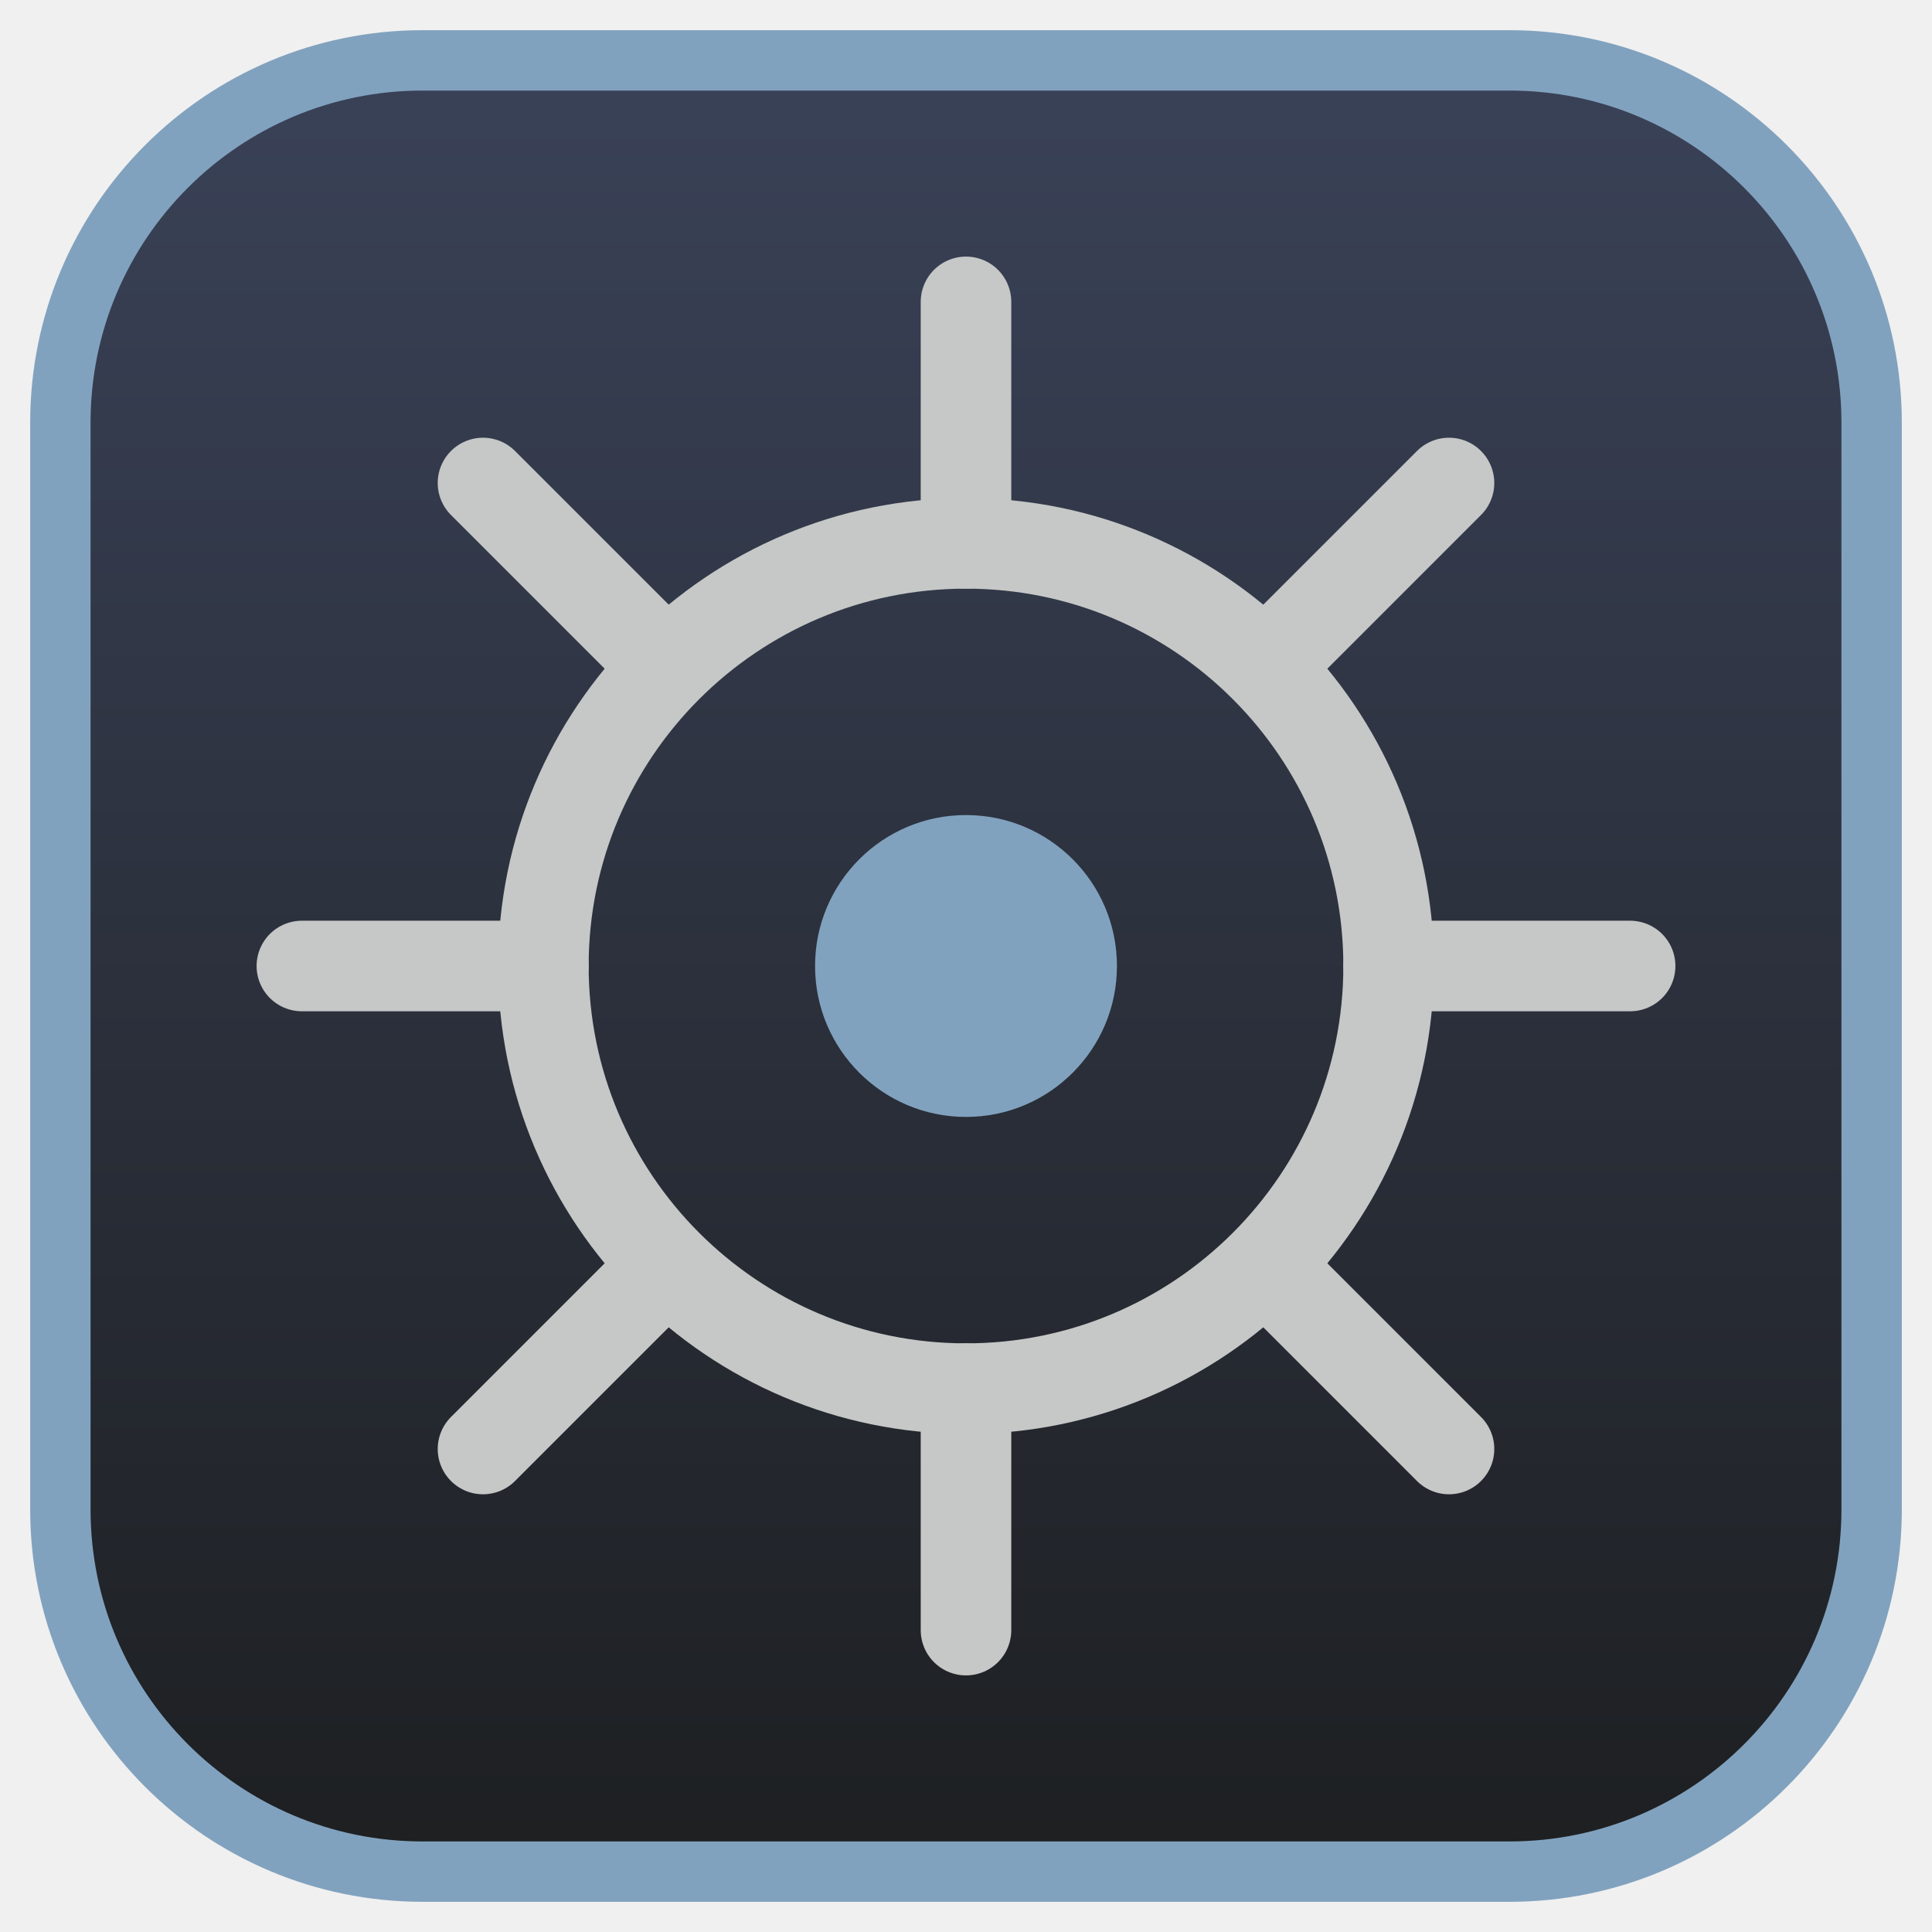
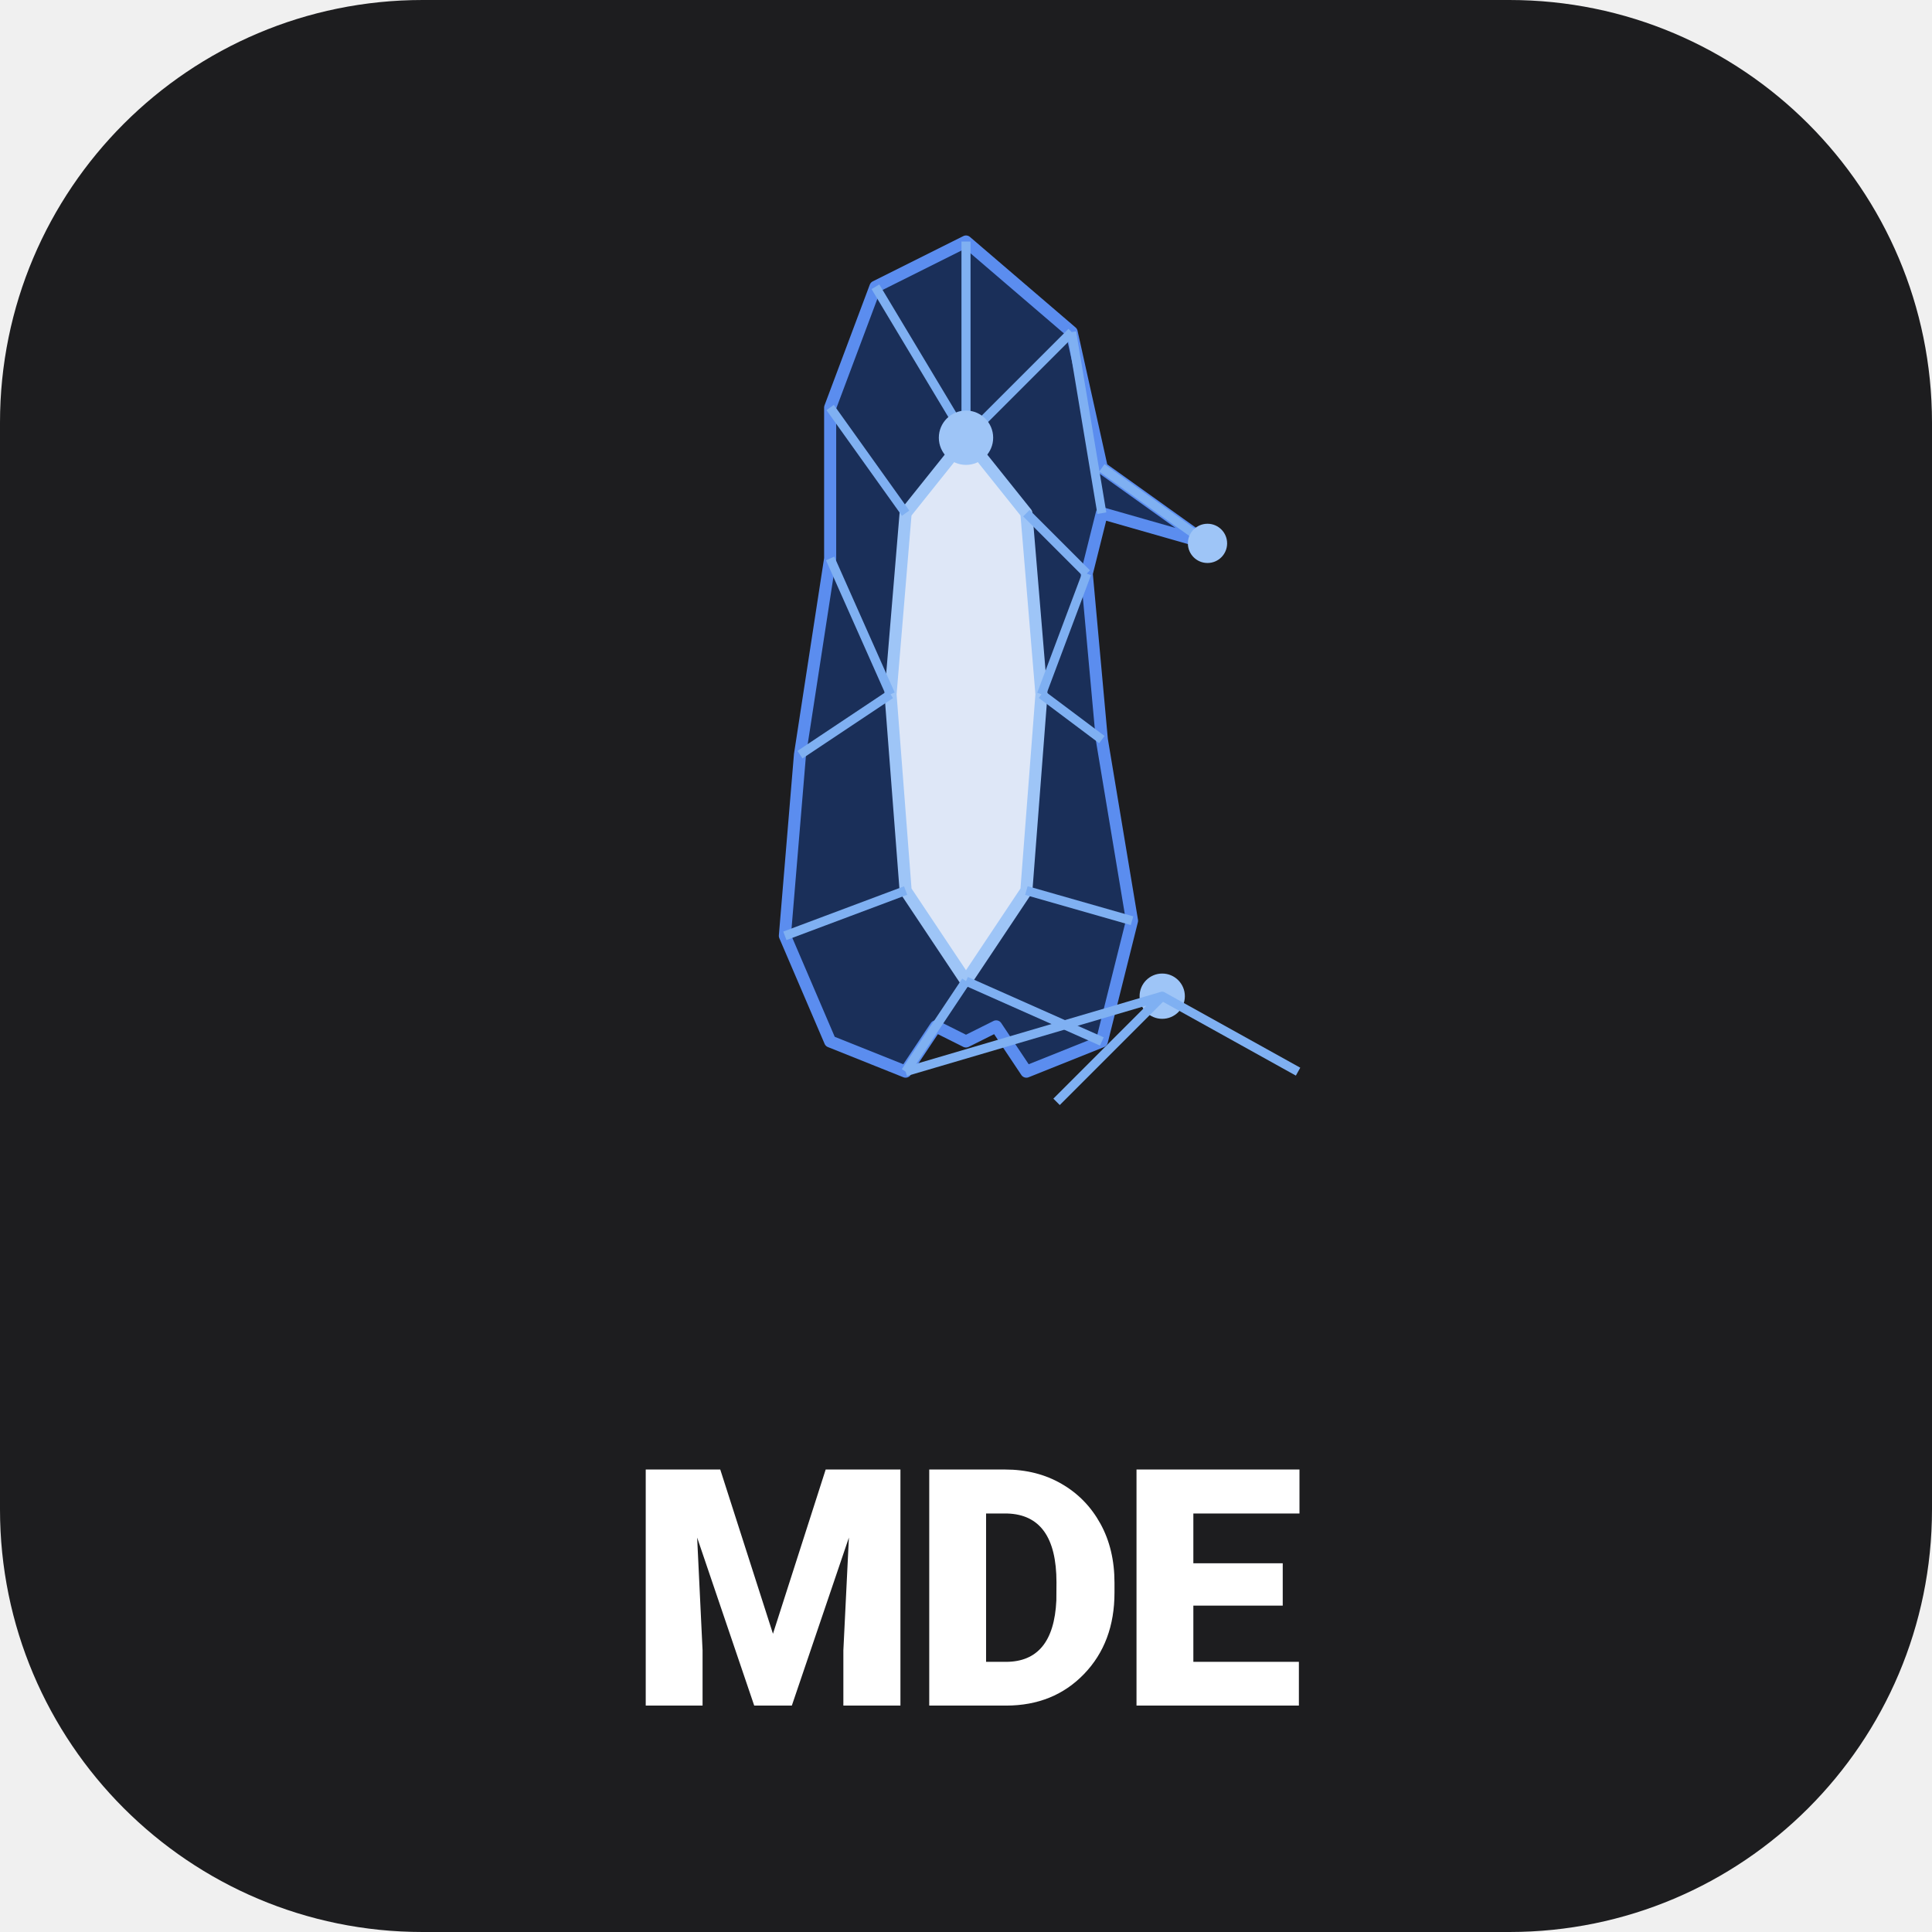
- <svg xmlns="http://www.w3.org/2000/svg" width="64" height="64" viewBox="0 0 64 64">
-   <defs>
-     <linearGradient id="bg" x1="0" y1="0" x2="0" y2="1">
-       <stop offset="0" stop-color="#3a4258" />
-       <stop offset="1" stop-color="#1d1f21" />
-     </linearGradient>
-   </defs>
-   <rect x="2" y="2" width="60" height="60" rx="12" ry="12" fill="url(#bg)" stroke="#81a2be" stroke-width="2" />
-   <g fill="none" stroke="#c5c8c6" stroke-width="3" stroke-linecap="round">
-     <circle cx="32" cy="32" r="14" />
-     <line x1="32" y1="10" x2="32" y2="18" />
-     <line x1="32" y1="46" x2="32" y2="54" />
-     <line x1="10" y1="32" x2="18" y2="32" />
-     <line x1="46" y1="32" x2="54" y2="32" />
-     <line x1="16" y1="16" x2="22" y2="22" />
-     <line x1="42" y1="42" x2="48" y2="48" />
-     <line x1="48" y1="16" x2="42" y2="22" />
-     <line x1="22" y1="42" x2="16" y2="48" />
+ <svg xmlns="http://www.w3.org/2000/svg" viewBox="0 0 256 256" role="img" aria-label="MDE application icon">
+   <rect x="0" y="0" width="256" height="256" rx="56" ry="56" fill="#1d1d1f" />
+   <g transform="translate(80 28) scale(1.0)" fill="none" stroke="#6aa3f0" stroke-width="1.6" stroke-linejoin="round">
+     <polygon points="48,4 36,10 30,26 30,46 26,72 24,96 30,110 40,114 44,108 48,110 52,108 56,114 66,110 70,94 66,70 64,48 66,40 80,44 66,34 62,16" fill="#1746a0" fill-opacity="0.45" stroke="#5b8def" />
+     <polygon points="48,30 40,40 38,64 40,90 48,102 56,90 58,64 56,40" fill="#e8f1ff" fill-opacity="0.95" stroke="#9ec5f7" />
+     <path d="M48,4 L48,30 M36,10 L48,30 M62,16 L48,30 M30,26 L40,40              M64,48 L56,40 M30,46 L38,64 M64,48 L58,64 M26,72 L38,64              M66,70 L58,64 M24,96 L40,90 M70,94 L56,90 M40,114 L48,102              M66,110 L48,102 M62,16 L66,40 M66,34 L80,44" stroke="#7fb0f2" stroke-width="1.2" />
+     <circle cx="48" cy="30" r="3.6" fill="#9ec5f7" stroke="none" />
+     <circle cx="80" cy="44" r="2.6" fill="#9ec5f7" stroke="none" />
+     <circle cx="74" cy="104" r="3" fill="#9ec5f7" stroke="none" />
+     <path d="M40,114 L74,104 L92,114 M74,104 L60,118" stroke="#7fb0f2" stroke-width="1.2" />
  </g>
-   <circle cx="32" cy="32" r="5" fill="#81a2be" />
+   <text x="128" y="226" text-anchor="middle" font-family="'Roboto', 'Inter', system-ui, sans-serif" font-size="44" font-weight="800" letter-spacing="-1" fill="#ffffff">MDE</text>
</svg>
